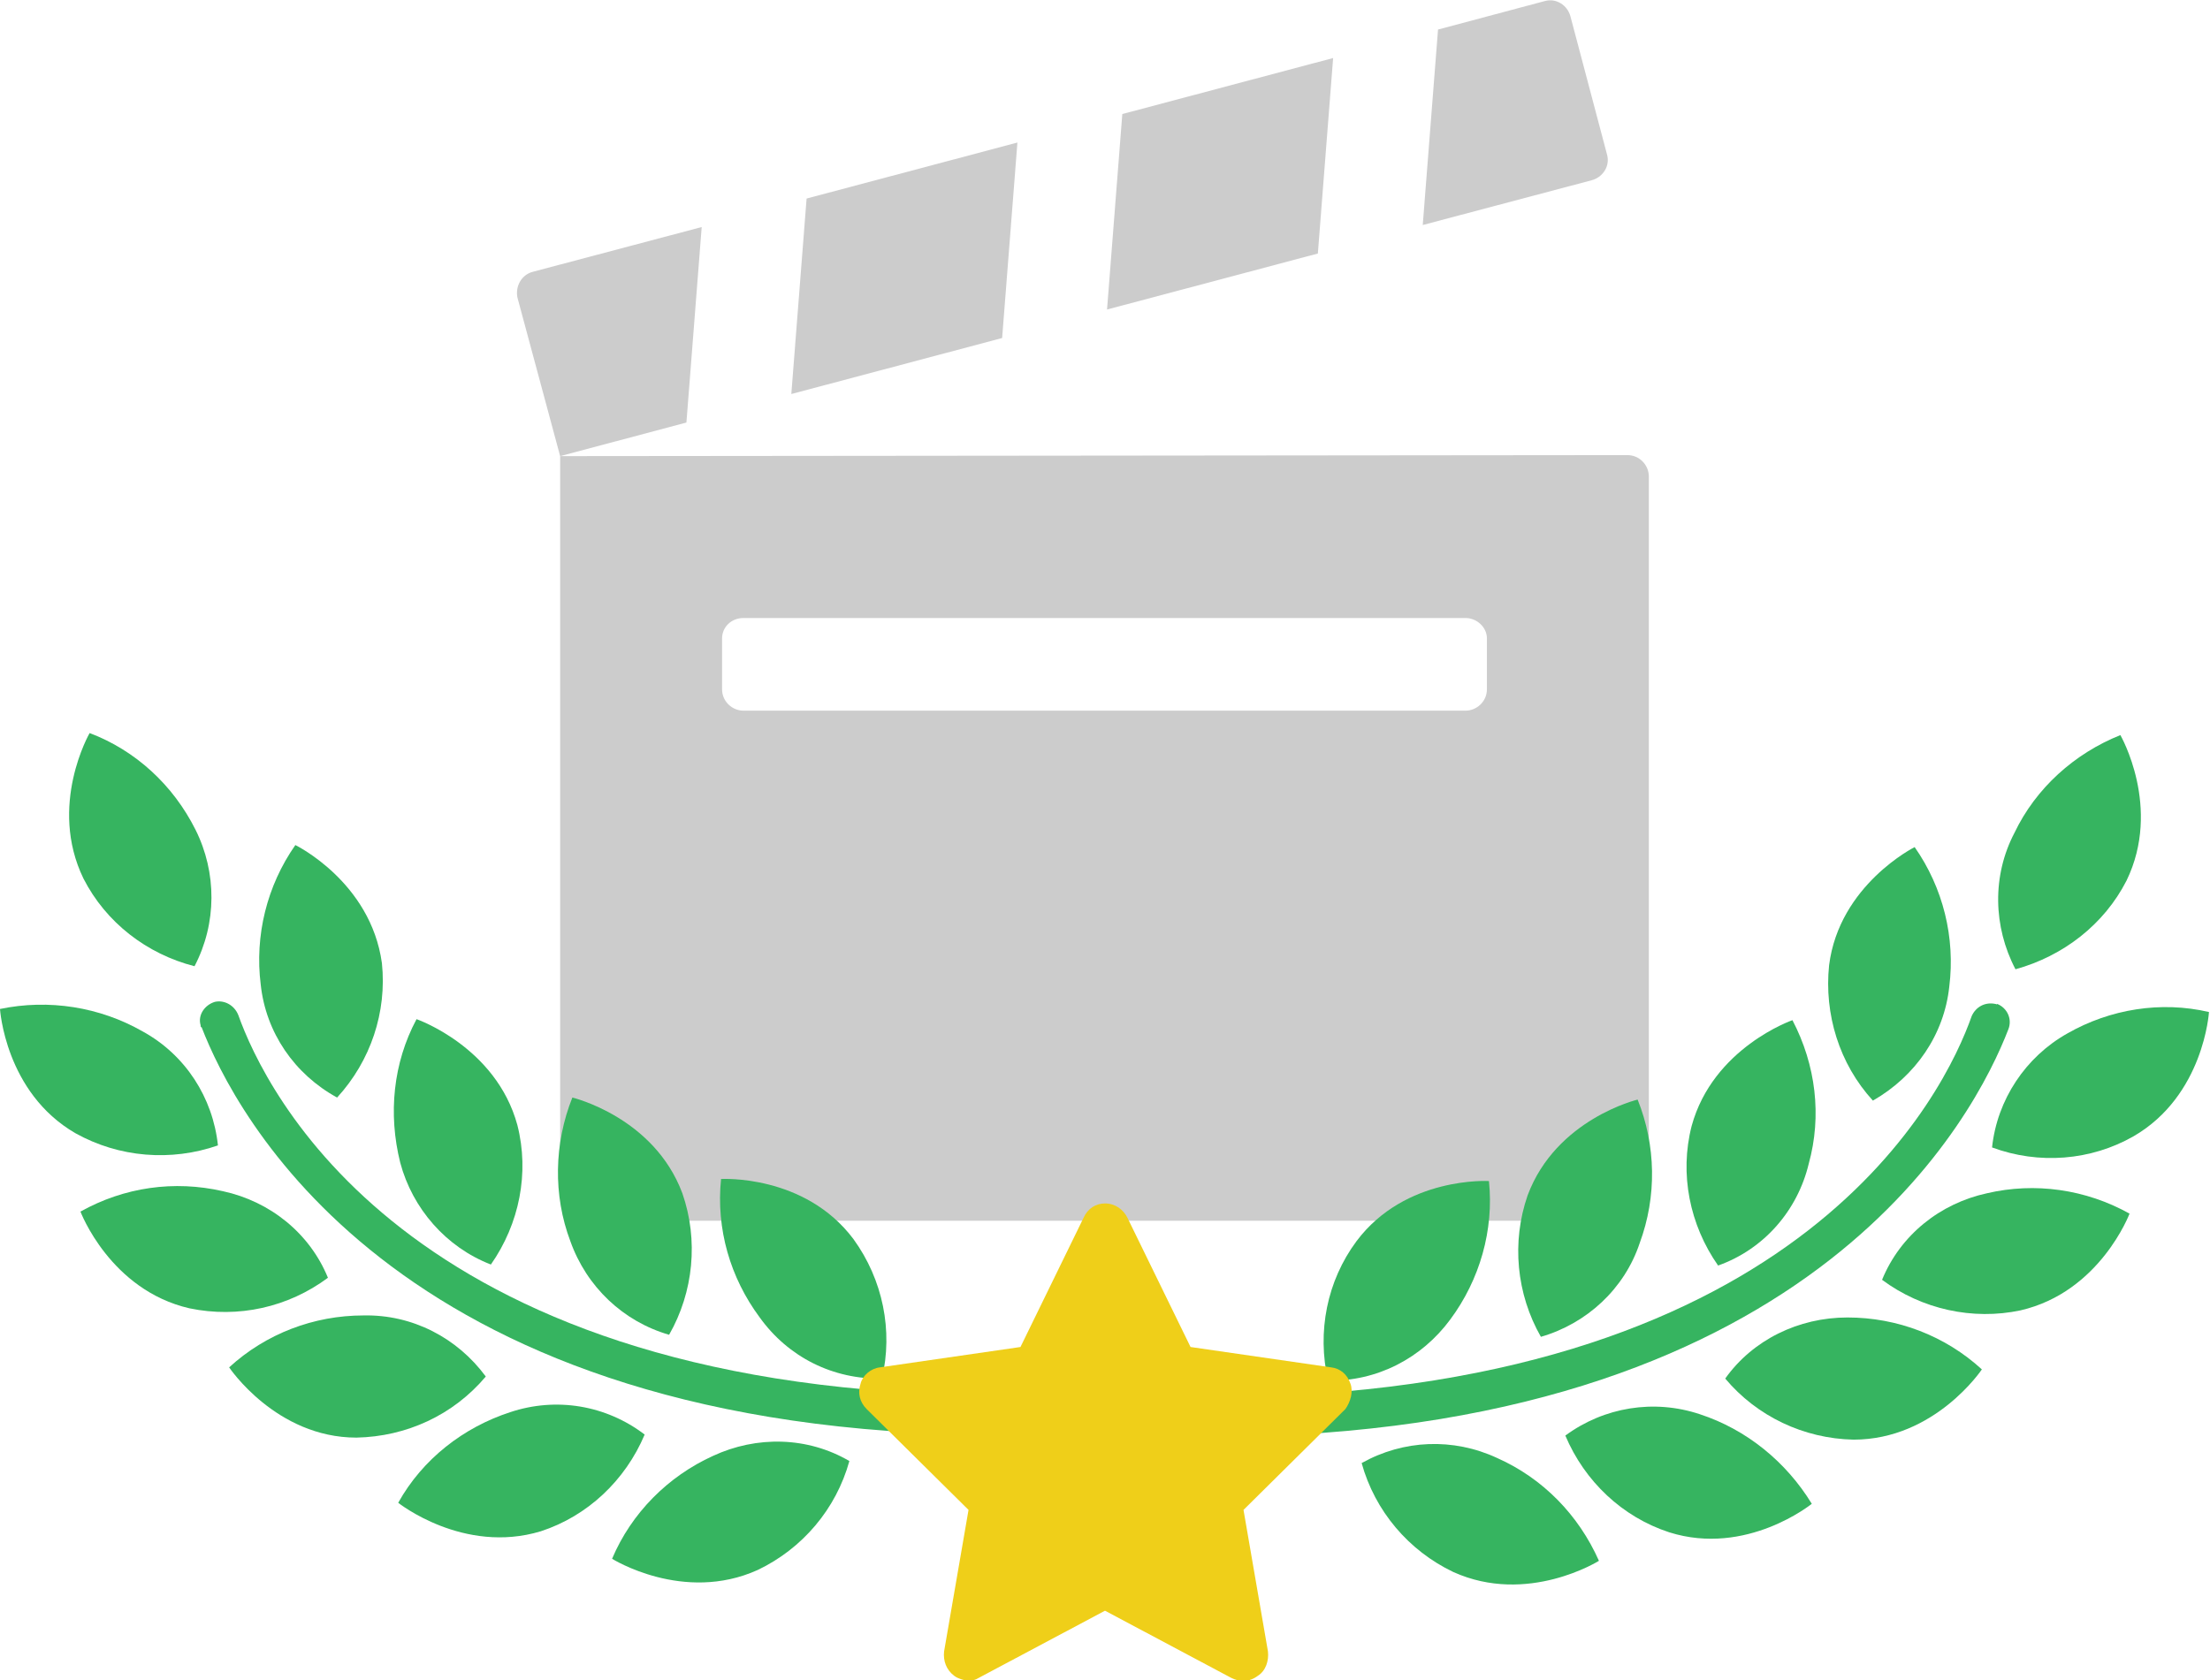
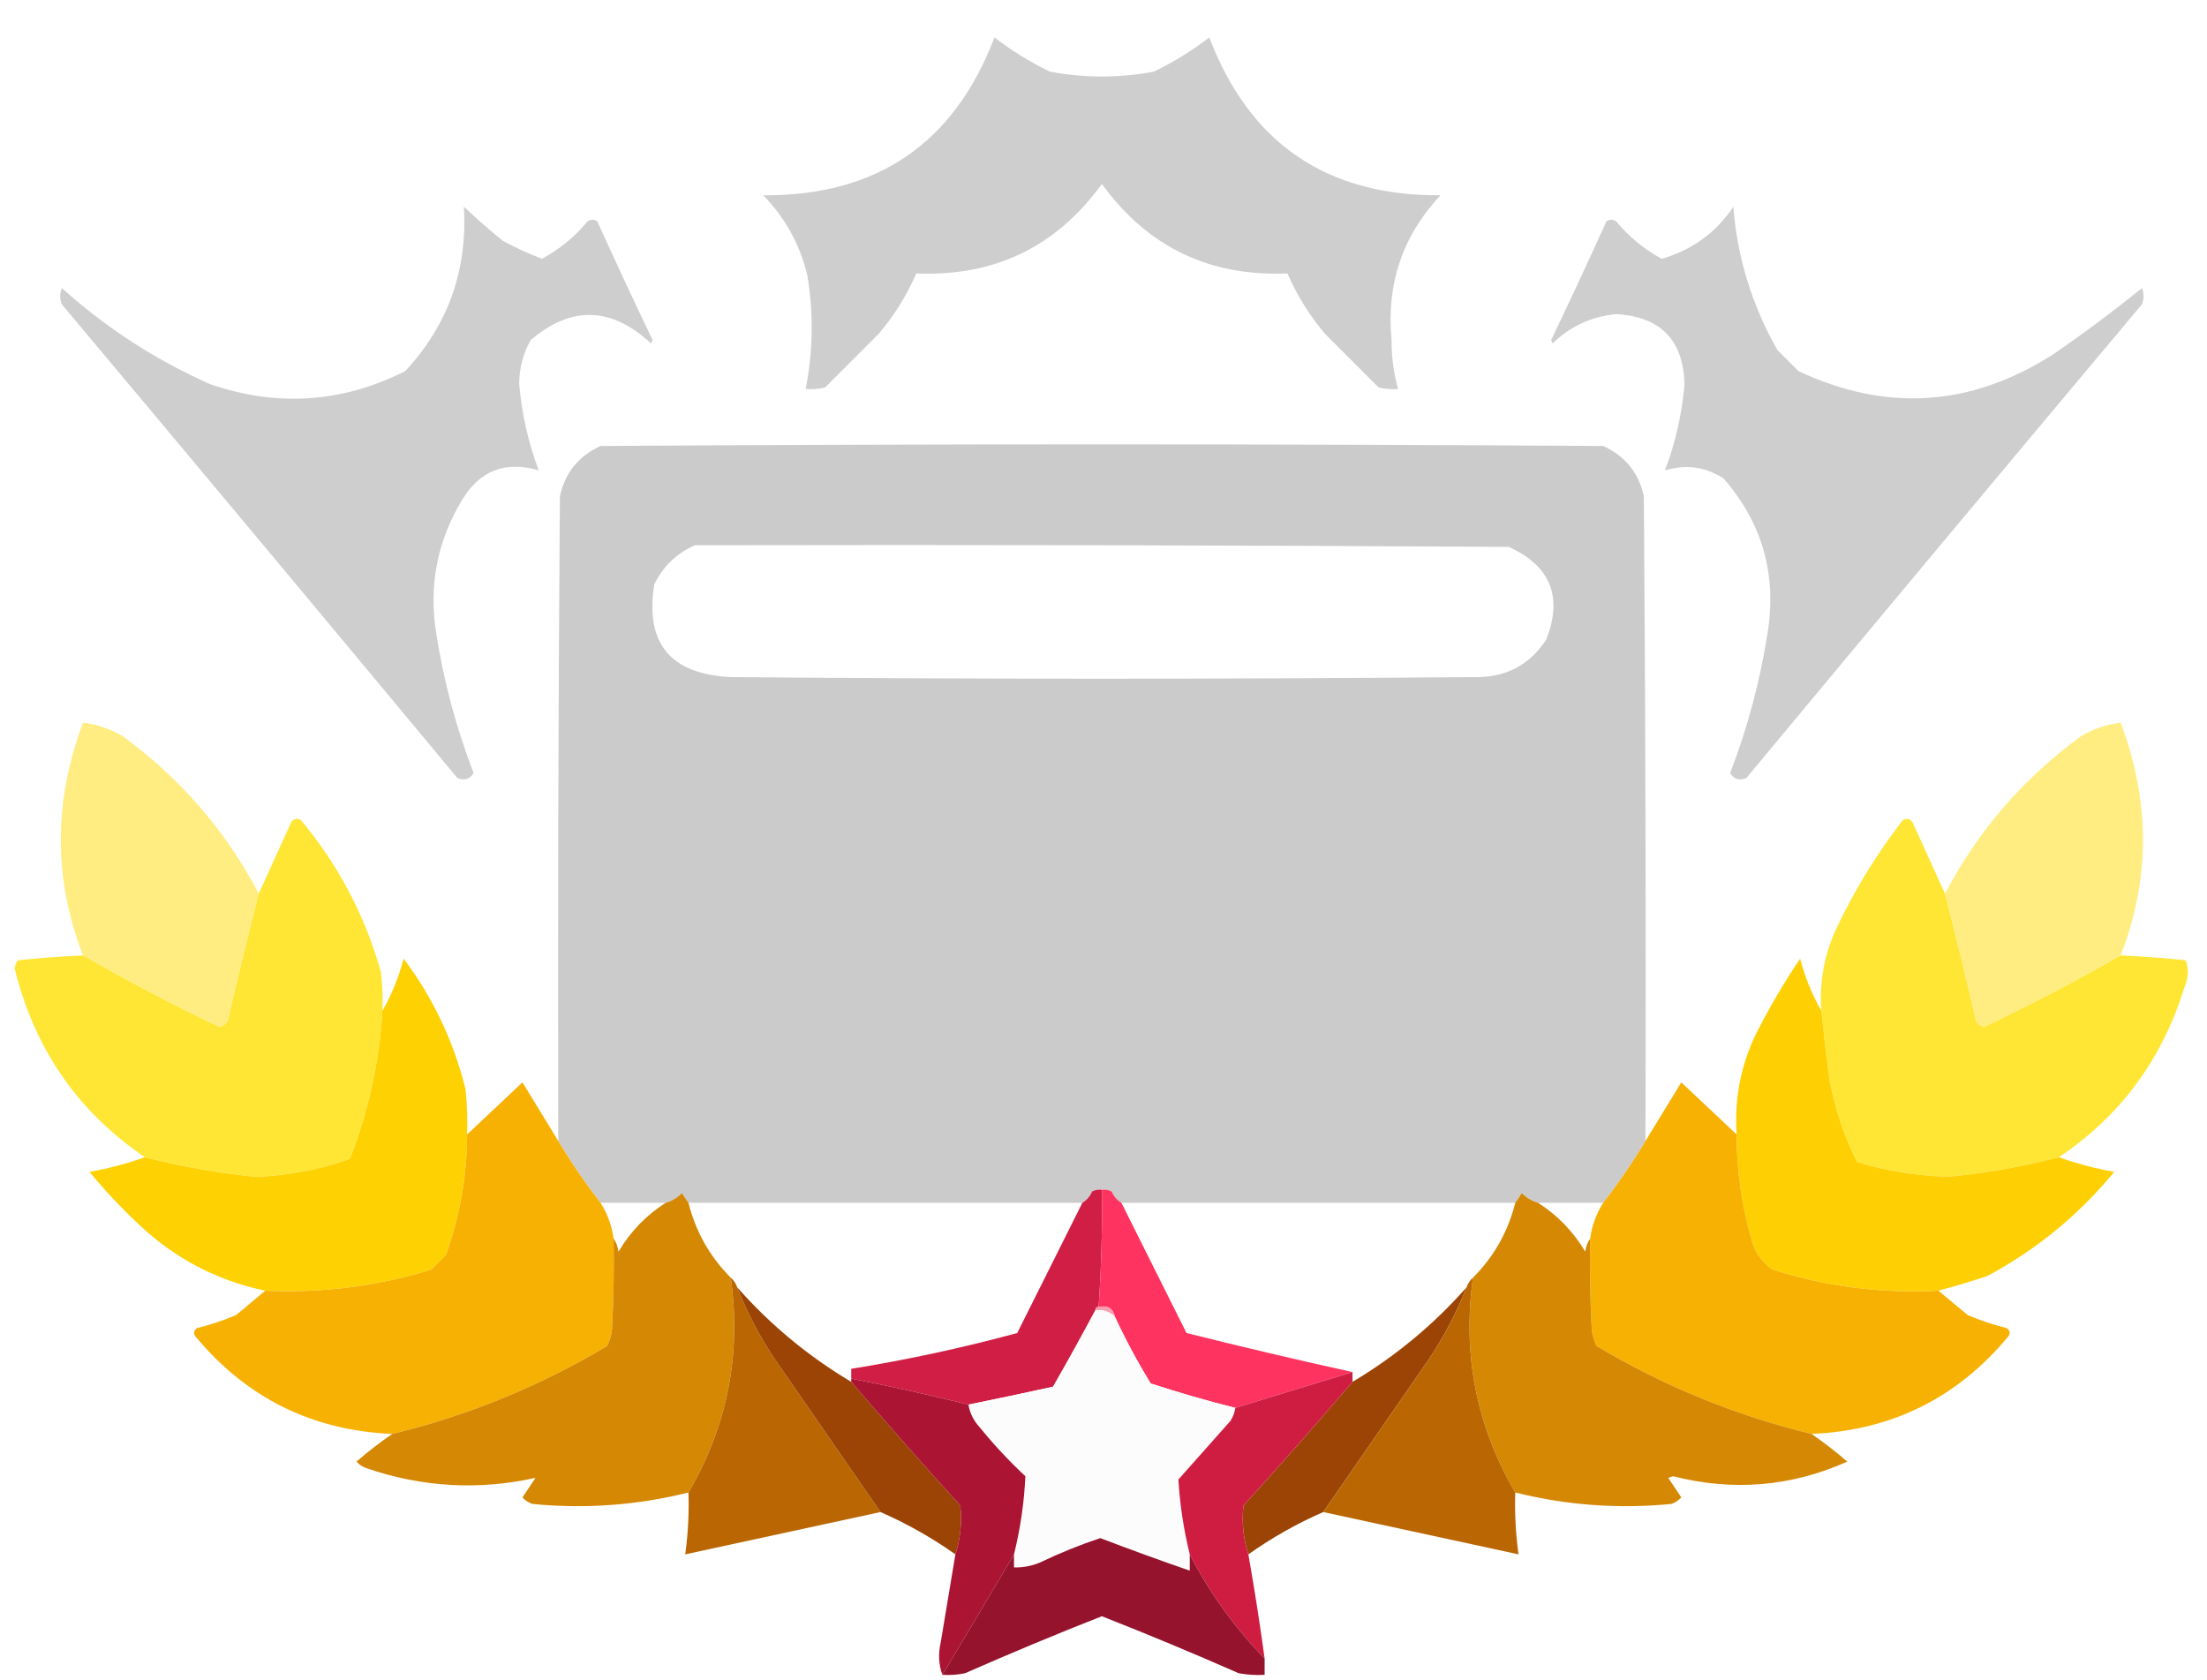
- <svg xmlns="http://www.w3.org/2000/svg" version="1.1" id="Calque_1" x="0px" y="0px" viewBox="0 0 217 165" style="enable-background:new 0 0 217 165;" xml:space="preserve">
-   <style type="text/css">
- 	.st0{fill:#CCCCCC;}
- 	.st1{fill:#36B460;}
- 	.st2{fill:#EFCF19;}
- </style>
-   <path class="st0" d="M50.8,29.2L55,44.8l12.4-3.3l1.5-19.2l-16.6,4.4C51.2,27,50.6,28.1,50.8,29.2z" />
-   <path class="st0" d="M79.2,19.5l-1.5,19.2l20.7-5.5l1.5-19.2L79.2,19.5z" />
-   <path class="st0" d="M110.2,11.2l-1.5,19.2l20.7-5.5l1.5-19.2L110.2,11.2z" />
-   <path class="st0" d="M141.2,2.9l-1.5,19.2l16.6-4.4c1.1-0.3,1.8-1.4,1.5-2.5l-3.6-13.6c-0.3-1.1-1.4-1.8-2.5-1.5L141.2,2.9z" />
-   <path class="st0" d="M55,44.8v70.8c0,2.4,1.9,4.3,4.3,4.3h98.3c2.4,0,4.3-1.9,4.3-4.3V46.8c0-1.1-0.9-2.1-2.1-2.1L55,44.8z   M143.9,69.8H73c-1.1,0-2.1-0.9-2.1-2.1v-5c0-1.1,0.9-2,2.1-2h70.9c1.1,0,2.1,0.9,2.1,2c0,0,0,0,0,0v5C146,68.9,145,69.8,143.9,69.8  L143.9,69.8z" />
+ <svg xmlns="http://www.w3.org/2000/svg" version="1.1" width="678px" height="516px" style="shape-rendering:geometricPrecision; text-rendering:geometricPrecision; image-rendering:optimizeQuality; fill-rule:evenodd; clip-rule:evenodd">
  <g>
-     <path class="st1" d="M203,101.5c-4.1,2.3-6.9,6.5-7.4,11.2c4.6,1.7,9.7,1.3,13.9-1.1c6.9-4,7.4-12.2,7.4-12.2   C212.2,98.3,207.2,99.1,203,101.5z" />
-     <path class="st1" d="M191.4,96.9c0.6-4.8-0.6-9.7-3.4-13.7c0,0-7.4,3.7-8.4,11.6c-0.5,4.8,1,9.7,4.3,13.3   C188.1,105.7,190.9,101.6,191.4,96.9z" />
-     <path class="st1" d="M177.6,114.3c1.3-4.7,0.7-9.7-1.6-14.1c0,0-7.8,2.7-9.9,10.4c-1.2,4.7-0.2,9.7,2.6,13.7   C173.2,122.7,176.5,118.9,177.6,114.3z" />
-     <path class="st1" d="M161,122.1c1.7-4.6,1.6-9.6-0.2-14.1c0,0-8,1.9-10.8,9.4c-1.6,4.6-1.1,9.7,1.3,13.9   C155.8,130,159.5,126.6,161,122.1z" />
-     <path class="st1" d="M142.4,129.6c2.9-3.9,4.3-8.8,3.8-13.6c0,0-8.2-0.5-13,5.9c-2.9,3.9-3.9,8.9-2.8,13.7   C135.2,135.7,139.6,133.4,142.4,129.6z" />
-     <path class="st1" d="M208.8,86.5c3.5-7.2-0.6-14.3-0.6-14.3c-4.5,1.8-8.3,5.2-10.4,9.6c-2.2,4.2-2.1,9.2,0.1,13.4   C202.6,93.9,206.6,90.8,208.8,86.5z" />
-     <path class="st1" d="M195.1,117.2c-4.6,1-8.5,4.1-10.3,8.5c3.9,2.9,8.9,4,13.6,3c7.8-1.8,10.7-9.5,10.7-9.5   C204.8,116.8,199.8,116.1,195.1,117.2L195.1,117.2z" />
-     <path class="st1" d="M169.4,135.4c3.1,3.7,7.7,5.9,12.6,6c8,0,12.6-6.9,12.6-6.9c-3.6-3.3-8.3-5.1-13.2-5.1   C176.6,129.4,172.1,131.6,169.4,135.4L169.4,135.4z" />
-     <path class="st1" d="M166.9,138.9c-4.5-1.5-9.4-0.7-13.2,2.1c1.9,4.5,5.6,8,10.2,9.5c7.6,2.4,14-2.8,14-2.8   C175.4,143.6,171.5,140.4,166.9,138.9z" />
-     <path class="st1" d="M147,143.2c-4.3-2-9.2-1.8-13.3,0.5c1.3,4.7,4.6,8.6,9,10.7c7.3,3.3,14.3-1.1,14.3-1.1   C155,148.8,151.5,145.2,147,143.2z" />
-     <path class="st1" d="M195.9,98.6c-1-0.2-1.9,0.3-2.3,1.2c-2.6,7.4-16.4,36.3-71.6,37.4c-1.1,0-1.9,0.9-1.9,2c0,0,0,0,0,0   c0,1.1,0.9,1.9,1.9,1.9c0,0,0,0,0.1,0c56.5-1.2,71.9-31.7,75.1-40c0.4-1-0.1-2.1-1.1-2.5C196.1,98.7,196,98.6,195.9,98.6z" />
-     <path class="st1" d="M21.4,112.5c-0.5-4.7-3.2-8.9-7.4-11.2c-4.2-2.4-9.2-3.2-14-2.2c0,0,0.5,8.2,7.4,12.2   C11.7,113.7,16.8,114.1,21.4,112.5z" />
-     <path class="st1" d="M33.1,107.8c3.3-3.6,4.9-8.4,4.4-13.2C36.4,86.6,29,83,29,83c-2.8,4-4,8.9-3.4,13.7   C26.1,101.4,28.9,105.5,33.1,107.8z" />
-     <path class="st1" d="M48.2,124.2c2.8-4,3.8-9,2.6-13.7c-2.1-7.7-9.9-10.4-9.9-10.4c-2.3,4.3-2.8,9.3-1.6,14.1   C40.5,118.7,43.8,122.5,48.2,124.2z" />
-     <path class="st1" d="M65.7,131.1c2.4-4.2,2.9-9.3,1.3-13.9c-2.8-7.5-10.8-9.4-10.8-9.4c-1.8,4.5-1.9,9.6-0.2,14.1   C57.6,126.4,61.2,129.8,65.7,131.1z" />
-     <path class="st1" d="M86.6,135.4c1.1-4.7,0.1-9.7-2.8-13.7c-4.8-6.4-13-5.9-13-5.9c-0.5,4.9,0.9,9.7,3.8,13.6   C77.4,133.3,81.8,135.5,86.6,135.4z" />
-     <path class="st1" d="M19.1,94.9c2.2-4.2,2.2-9.2,0.1-13.4c-2.2-4.4-5.9-7.8-10.4-9.5c0,0-4.1,7.1-0.6,14.3   C10.4,90.6,14.4,93.7,19.1,94.9z" />
-     <path class="st1" d="M21.9,117c-4.8-1.1-9.7-0.4-14,2c0,0,2.9,7.7,10.7,9.5c4.8,1,9.7-0.1,13.6-3C30.4,121.1,26.5,118,21.9,117z" />
-     <path class="st1" d="M47.7,135.2c-2.8-3.8-7.2-6.1-12-6c-4.9,0-9.6,1.8-13.2,5.1c0,0,4.6,6.9,12.5,6.9   C39.9,141.1,44.5,139,47.7,135.2z" />
-     <path class="st1" d="M50.1,138.7c-4.6,1.5-8.6,4.6-11,8.9c0,0,6.4,5.1,14,2.8c4.6-1.5,8.3-5,10.2-9.5   C59.5,138,54.6,137.2,50.1,138.7z" />
-     <path class="st1" d="M70,143c-4.4,2-8,5.6-9.9,10.1c0,0,7,4.4,14.3,1.1c4.4-2.1,7.7-6,9-10.7C79.3,141.1,74.3,141,70,143L70,143z" />
-     <path class="st1" d="M21.1,98.4c-1,0.3-1.7,1.3-1.4,2.3c0,0.1,0,0.2,0.1,0.2c3.2,8.3,18.6,38.8,75.1,40c1.1,0,2-0.8,2-1.9   c0-1.1-0.8-2-1.9-2c0,0,0,0,0,0C39.7,135.9,26,107,23.4,99.7C23,98.7,22,98.2,21.1,98.4z" />
+     <path style="opacity:0.968" fill="#cccccc" d="M 305.5,11.5 C 310.719,15.518 316.386,19.018 322.5,22C 333.167,24 343.833,24 354.5,22C 360.614,19.018 366.281,15.518 371.5,11.5C 383.89,44.038 407.556,60.204 442.5,60C 430.84,72.478 425.84,87.311 427.5,104.5C 427.464,109.61 428.131,114.61 429.5,119.5C 427.473,119.662 425.473,119.495 423.5,119C 418.054,113.554 412.554,108.054 407,102.5C 402.277,96.888 398.444,90.721 395.5,84C 371.521,85.01 352.521,75.843 338.5,56.5C 324.479,75.843 305.479,85.01 281.5,84C 278.556,90.721 274.723,96.888 270,102.5C 264.446,108.054 258.946,113.554 253.5,119C 251.527,119.495 249.527,119.662 247.5,119.5C 249.799,107.906 249.966,96.24 248,84.5C 245.705,75.073 241.205,66.906 234.5,60C 269.444,60.204 293.11,44.038 305.5,11.5 Z" />
  </g>
-   <path class="st2" d="M132.6,135.9c-0.3-0.9-1-1.5-1.9-1.6l-13.8-2l-6.2-12.7c-0.4-0.8-1.2-1.4-2.2-1.4c-0.9,0-1.7,0.5-2.1,1.4  l-6.2,12.7l-13.8,2c-0.9,0.1-1.7,0.8-1.9,1.6c-0.3,0.9-0.1,1.8,0.6,2.5l10,9.9l-2.4,13.9c-0.1,0.9,0.2,1.8,1,2.4  c0.4,0.3,0.9,0.4,1.3,0.5c0.4,0,0.8-0.1,1.1-0.3l12.4-6.6l12.4,6.6c0.4,0.2,0.8,0.3,1.2,0.3c0.5,0,1-0.2,1.4-0.5  c0.8-0.5,1.1-1.5,1-2.4l-2.4-13.9l10-9.9C132.6,137.7,132.9,136.7,132.6,135.9L132.6,135.9z" />
+   <g>
+     <path style="opacity:0.96" fill="#cccccc" d="M 142.5,63.5 C 146.262,67.083 150.262,70.583 154.5,74C 158.381,76.107 162.381,77.941 166.5,79.5C 171.944,76.551 176.61,72.718 180.5,68C 181.5,67.333 182.5,67.333 183.5,68C 189.022,80.211 194.688,92.378 200.5,104.5C 200.333,104.833 200.167,105.167 200,105.5C 187.795,94.172 175.462,93.838 163,104.5C 160.661,108.687 159.495,113.187 159.5,118C 160.293,127.138 162.293,135.971 165.5,144.5C 155.301,141.508 147.468,144.508 142,153.5C 134.333,166.168 131.666,179.835 134,194.5C 136.303,209.243 140.137,223.576 145.5,237.5C 144.307,239.384 142.641,239.884 140.5,239C 100.119,190.408 59.619,141.908 19,93.5C 18.333,91.833 18.333,90.167 19,88.5C 32.581,100.712 47.748,110.545 64.5,118C 85.103,125.105 105.103,123.772 124.5,114C 137.665,99.814 143.665,82.981 142.5,63.5 Z" />
+   </g>
+   <g>
+     <path style="opacity:0.96" fill="#cccccc" d="M 532.5,63.5 C 533.644,78.923 538.144,93.589 546,107.5C 548.167,109.667 550.333,111.833 552.5,114C 579.372,126.642 605.372,124.976 630.5,109C 639.949,102.552 649.116,95.719 658,88.5C 658.667,90.167 658.667,91.833 658,93.5C 617.381,141.908 576.881,190.408 536.5,239C 534.359,239.884 532.693,239.384 531.5,237.5C 536.863,223.576 540.697,209.243 543,194.5C 545.894,176.483 541.394,160.65 529.5,147C 523.939,143.388 517.939,142.554 511.5,144.5C 514.707,135.971 516.707,127.138 517.5,118C 517.093,104.426 510.093,97.26 496.5,96.5C 488.903,97.216 482.403,100.216 477,105.5C 476.833,105.167 476.667,104.833 476.5,104.5C 482.312,92.378 487.978,80.211 493.5,68C 494.5,67.333 495.5,67.333 496.5,68C 500.39,72.718 505.056,76.551 510.5,79.5C 519.864,76.781 527.197,71.448 532.5,63.5 Z" />
+   </g>
+   <g>
+     <path style="opacity:0.992" fill="#cccbcb" d="M 505.5,350.5 C 501.557,357.108 497.224,363.441 492.5,369.5C 485.833,369.5 479.167,369.5 472.5,369.5C 470.606,368.952 468.94,367.952 467.5,366.5C 466.824,367.602 466.158,368.602 465.5,369.5C 425.167,369.5 384.833,369.5 344.5,369.5C 343.163,368.685 342.163,367.518 341.5,366C 340.552,365.517 339.552,365.351 338.5,365.5C 337.448,365.351 336.448,365.517 335.5,366C 334.837,367.518 333.837,368.685 332.5,369.5C 292.167,369.5 251.833,369.5 211.5,369.5C 210.842,368.602 210.176,367.602 209.5,366.5C 208.06,367.952 206.394,368.952 204.5,369.5C 197.833,369.5 191.167,369.5 184.5,369.5C 179.776,363.441 175.443,357.108 171.5,350.5C 171.333,284.499 171.5,218.499 172,152.5C 173.539,145.287 177.705,140.12 184.5,137C 287.167,136.333 389.833,136.333 492.5,137C 499.295,140.12 503.461,145.287 505,152.5C 505.5,218.499 505.667,284.499 505.5,350.5 Z M 213.5,167.5 C 296.834,167.333 380.167,167.5 463.5,168C 476.339,173.847 480.172,183.347 475,196.5C 469.738,204.49 462.238,208.324 452.5,208C 376.5,208.667 300.5,208.667 224.5,208C 205.92,207.104 198.087,197.604 201,179.5C 203.744,173.921 207.911,169.921 213.5,167.5 Z" />
+   </g>
+   <g>
+     <path style="opacity:0.979" fill="#ffed7f" d="M 79.5,274.5 C 76.181,287.444 73.014,300.444 70,313.5C 69.481,314.516 68.647,315.182 67.5,315.5C 53.16,308.665 39.16,301.331 25.5,293.5C 16.406,270.072 16.406,246.239 25.5,222C 29.673,222.502 33.673,223.835 37.5,226C 55.326,238.983 69.326,255.15 79.5,274.5 Z" />
+   </g>
+   <g>
+     <path style="opacity:0.979" fill="#ffed7f" d="M 651.5,293.5 C 637.84,301.331 623.84,308.665 609.5,315.5C 608.353,315.182 607.519,314.516 607,313.5C 603.986,300.444 600.819,287.444 597.5,274.5C 607.674,255.15 621.674,238.983 639.5,226C 643.327,223.835 647.327,222.502 651.5,222C 660.594,246.239 660.594,270.072 651.5,293.5 Z" />
+   </g>
+   <g>
+     <path style="opacity:0.993" fill="#ffe633" d="M 117.5,310.5 C 116.539,326.209 113.206,341.376 107.5,356C 98.144,359.338 88.477,361.171 78.5,361.5C 66.998,360.361 55.664,358.361 44.5,355.5C 23.85,341.467 10.517,322.134 4.5,297.5C 4.608,296.558 4.941,295.725 5.5,295C 12.156,294.289 18.822,293.789 25.5,293.5C 39.16,301.331 53.16,308.665 67.5,315.5C 68.647,315.182 69.481,314.516 70,313.5C 73.014,300.444 76.181,287.444 79.5,274.5C 82.805,267.219 86.138,259.886 89.5,252.5C 90.365,251.417 91.365,251.251 92.5,252C 103.938,265.707 112.105,281.207 117,298.5C 117.499,302.486 117.666,306.486 117.5,310.5 Z" />
+   </g>
+   <g>
+     <path style="opacity:0.993" fill="#ffe633" d="M 597.5,274.5 C 600.819,287.444 603.986,300.444 607,313.5C 607.519,314.516 608.353,315.182 609.5,315.5C 623.84,308.665 637.84,301.331 651.5,293.5C 658.178,293.789 664.844,294.289 671.5,295C 672.443,297.8 672.276,300.634 671,303.5C 664.189,325.522 651.356,342.856 632.5,355.5C 621.348,358.397 610.015,360.397 598.5,361.5C 588.967,361.206 579.633,359.706 570.5,357C 566.489,348.966 563.655,340.466 562,331.5C 561.076,324.496 560.243,317.496 559.5,310.5C 558.879,301.773 560.379,293.44 564,285.5C 569.643,273.541 576.476,262.375 584.5,252C 585.635,251.251 586.635,251.417 587.5,252.5C 590.862,259.886 594.195,267.219 597.5,274.5 Z" />
+   </g>
+   <g>
+     <path style="opacity:0.988" fill="#fed000" d="M 143.5,348.5 C 143.458,361.21 141.291,373.543 137,385.5C 135.5,387 134,388.5 132.5,390C 115.908,395.137 98.908,397.303 81.5,396.5C 66.608,393.386 53.608,386.553 42.5,376C 37.133,370.968 32.133,365.635 27.5,360C 33.322,358.962 38.989,357.462 44.5,355.5C 55.664,358.361 66.998,360.361 78.5,361.5C 88.477,361.171 98.144,359.338 107.5,356C 113.206,341.376 116.539,326.209 117.5,310.5C 120.328,305.537 122.494,300.203 124,294.5C 133.003,306.508 139.336,319.841 143,334.5C 143.499,339.155 143.666,343.821 143.5,348.5 Z" />
+   </g>
+   <g>
+     <path style="opacity:0.988" fill="#fecf00" d="M 559.5,310.5 C 560.243,317.496 561.076,324.496 562,331.5C 563.655,340.466 566.489,348.966 570.5,357C 579.633,359.706 588.967,361.206 598.5,361.5C 610.015,360.397 621.348,358.397 632.5,355.5C 638.011,357.462 643.678,358.962 649.5,360C 638.585,373.253 625.585,383.919 610.5,392C 605.423,393.68 600.423,395.18 595.5,396.5C 578.063,397.416 561.063,395.25 544.5,390C 541.131,387.635 538.964,384.468 538,380.5C 535.005,370.03 533.505,359.364 533.5,348.5C 532.78,338.042 534.614,328.042 539,318.5C 543.162,310.172 547.829,302.172 553,294.5C 554.506,300.203 556.672,305.537 559.5,310.5 Z" />
+   </g>
+   <g>
+     <path style="opacity:0.991" fill="#f7b000" d="M 171.5,350.5 C 175.443,357.108 179.776,363.441 184.5,369.5C 186.623,372.867 187.956,376.534 188.5,380.5C 188.666,389.839 188.5,399.173 188,408.5C 187.798,410.256 187.298,411.922 186.5,413.5C 165.825,425.841 143.825,434.841 120.5,440.5C 95.904,439.452 75.738,429.452 60,410.5C 59.383,409.551 59.549,408.718 60.5,408C 64.608,406.973 68.608,405.64 72.5,404C 75.531,401.492 78.531,398.992 81.5,396.5C 98.908,397.303 115.908,395.137 132.5,390C 134,388.5 135.5,387 137,385.5C 141.291,373.543 143.458,361.21 143.5,348.5C 149.094,343.244 154.76,337.911 160.5,332.5C 164.178,338.528 167.844,344.528 171.5,350.5 Z" />
+   </g>
+   <g>
+     <path style="opacity:0.991" fill="#f7b000" d="M 533.5,348.5 C 533.505,359.364 535.005,370.03 538,380.5C 538.964,384.468 541.131,387.635 544.5,390C 561.063,395.25 578.063,397.416 595.5,396.5C 598.469,398.992 601.469,401.492 604.5,404C 608.392,405.64 612.392,406.973 616.5,408C 617.451,408.718 617.617,409.551 617,410.5C 601.262,429.452 581.096,439.452 556.5,440.5C 533.136,434.818 511.136,425.818 490.5,413.5C 489.702,411.922 489.202,410.256 489,408.5C 488.5,399.173 488.334,389.839 488.5,380.5C 489.044,376.534 490.377,372.867 492.5,369.5C 497.224,363.441 501.557,357.108 505.5,350.5C 509.156,344.528 512.822,338.528 516.5,332.5C 522.24,337.911 527.906,343.244 533.5,348.5 Z" />
+   </g>
+   <g>
+     <path style="opacity:0.982" fill="#d01a41" d="M 338.5,365.5 C 338.672,377.52 338.338,389.52 337.5,401.5C 336.833,401.5 336.5,401.833 336.5,402.5C 332.321,410.352 327.988,418.185 323.5,426C 314.857,427.895 306.19,429.729 297.5,431.5C 285.565,428.516 273.565,425.85 261.5,423.5C 261.5,422.5 261.5,421.5 261.5,420.5C 278.719,417.723 295.719,414.057 312.5,409.5C 319.18,396.14 325.847,382.807 332.5,369.5C 333.837,368.685 334.837,367.518 335.5,366C 336.448,365.517 337.448,365.351 338.5,365.5 Z" />
+   </g>
+   <g>
+     <path style="opacity:0.978" fill="#fe2f5c" d="M 338.5,365.5 C 339.552,365.351 340.552,365.517 341.5,366C 342.163,367.518 343.163,368.685 344.5,369.5C 351.153,382.807 357.82,396.14 364.5,409.5C 381.528,413.769 398.528,417.769 415.5,421.5C 403.516,425.163 391.516,428.83 379.5,432.5C 370.838,430.331 362.172,427.831 353.5,425C 349.439,418.378 345.772,411.545 342.5,404.5C 341.952,401.916 340.285,400.916 337.5,401.5C 338.338,389.52 338.672,377.52 338.5,365.5 Z" />
+   </g>
+   <g>
+     <path style="opacity:0.987" fill="#d48701" d="M 211.5,369.5 C 213.739,378.392 218.072,386.059 224.5,392.5C 227.779,416.041 223.446,438.041 211.5,458.5C 195.673,462.43 179.673,463.597 163.5,462C 162.328,461.581 161.328,460.915 160.5,460C 161.833,458 163.167,456 164.5,454C 146.958,457.873 129.624,456.873 112.5,451C 111.328,450.581 110.328,449.915 109.5,449C 113.067,445.92 116.733,443.087 120.5,440.5C 143.825,434.841 165.825,425.841 186.5,413.5C 187.298,411.922 187.798,410.256 188,408.5C 188.5,399.173 188.666,389.839 188.5,380.5C 189.29,381.609 189.79,382.942 190,384.5C 193.693,378.309 198.526,373.309 204.5,369.5C 206.394,368.952 208.06,367.952 209.5,366.5C 210.176,367.602 210.842,368.602 211.5,369.5 Z" />
+   </g>
+   <g>
+     <path style="opacity:0.987" fill="#d48701" d="M 472.5,369.5 C 478.474,373.309 483.307,378.309 487,384.5C 487.21,382.942 487.71,381.609 488.5,380.5C 488.334,389.839 488.5,399.173 489,408.5C 489.202,410.256 489.702,411.922 490.5,413.5C 511.136,425.818 533.136,434.818 556.5,440.5C 560.267,443.087 563.933,445.92 567.5,449C 550.234,456.702 532.4,458.202 514,453.5C 513.5,453.667 513,453.833 512.5,454C 513.833,456 515.167,458 516.5,460C 515.672,460.915 514.672,461.581 513.5,462C 497.327,463.597 481.327,462.43 465.5,458.5C 453.554,438.041 449.221,416.041 452.5,392.5C 458.928,386.059 463.261,378.392 465.5,369.5C 466.158,368.602 466.824,367.602 467.5,366.5C 468.94,367.952 470.606,368.952 472.5,369.5 Z" />
+   </g>
+   <g>
+     <path style="opacity:0.986" fill="#b96500" d="M 224.5,392.5 C 225.401,393.29 226.068,394.29 226.5,395.5C 229.528,403.221 233.361,410.554 238,417.5C 248.843,433.196 259.677,448.862 270.5,464.5C 250.736,468.766 230.736,473.1 210.5,477.5C 211.372,471.211 211.705,464.878 211.5,458.5C 223.446,438.041 227.779,416.041 224.5,392.5 Z" />
+   </g>
+   <g>
+     <path style="opacity:0.975" fill="#994000" d="M 226.5,395.5 C 236.659,406.993 248.326,416.66 261.5,424.5C 272.429,437.27 283.596,449.936 295,462.5C 295.566,467.632 295.066,472.632 293.5,477.5C 286.293,472.395 278.626,468.062 270.5,464.5C 259.677,448.862 248.843,433.196 238,417.5C 233.361,410.554 229.528,403.221 226.5,395.5 Z" />
+   </g>
+   <g>
+     <path style="opacity:0.975" fill="#994000" d="M 450.5,395.5 C 447.472,403.221 443.639,410.554 439,417.5C 428.157,433.196 417.323,448.862 406.5,464.5C 398.374,468.062 390.707,472.395 383.5,477.5C 381.934,472.632 381.434,467.632 382,462.5C 393.404,449.936 404.571,437.27 415.5,424.5C 428.674,416.66 440.341,406.993 450.5,395.5 Z" />
+   </g>
+   <g>
+     <path style="opacity:0.986" fill="#b96500" d="M 452.5,392.5 C 449.221,416.041 453.554,438.041 465.5,458.5C 465.295,464.878 465.628,471.211 466.5,477.5C 446.264,473.1 426.264,468.766 406.5,464.5C 417.323,448.862 428.157,433.196 439,417.5C 443.639,410.554 447.472,403.221 450.5,395.5C 450.932,394.29 451.599,393.29 452.5,392.5 Z" />
+   </g>
+   <g>
+     <path style="opacity:1" fill="#fc9db0" d="M 336.5,402.5 C 336.5,401.833 336.833,401.5 337.5,401.5C 340.285,400.916 341.952,401.916 342.5,404.5C 340.858,402.919 338.858,402.253 336.5,402.5 Z" />
+   </g>
+   <g>
+     <path style="opacity:1" fill="#fdfcfc" d="M 336.5,402.5 C 338.858,402.253 340.858,402.919 342.5,404.5C 345.772,411.545 349.439,418.378 353.5,425C 362.172,427.831 370.838,430.331 379.5,432.5C 379.291,433.922 378.791,435.255 378,436.5C 372.667,442.5 367.333,448.5 362,454.5C 362.464,462.246 363.631,469.912 365.5,477.5C 365.5,479.167 365.5,480.833 365.5,482.5C 356.314,479.329 347.148,475.995 338,472.5C 331.687,474.605 325.52,477.105 319.5,480C 316.937,481.079 314.271,481.579 311.5,481.5C 311.5,480.167 311.5,478.833 311.5,477.5C 313.465,469.581 314.631,461.581 315,453.5C 309.966,448.801 305.3,443.801 301,438.5C 299.121,436.473 297.954,434.14 297.5,431.5C 306.19,429.729 314.857,427.895 323.5,426C 327.988,418.185 332.321,410.352 336.5,402.5 Z" />
+   </g>
+   <g>
+     <path style="opacity:0.995" fill="#cf1c41" d="M 415.5,421.5 C 415.5,422.5 415.5,423.5 415.5,424.5C 404.571,437.27 393.404,449.936 382,462.5C 381.434,467.632 381.934,472.632 383.5,477.5C 385.383,488.13 387.049,498.797 388.5,509.5C 379.171,499.868 371.505,489.201 365.5,477.5C 363.631,469.912 362.464,462.246 362,454.5C 367.333,448.5 372.667,442.5 378,436.5C 378.791,435.255 379.291,433.922 379.5,432.5C 391.516,428.83 403.516,425.163 415.5,421.5 Z" />
+   </g>
+   <g>
+     <path style="opacity:0.994" fill="#ac1332" d="M 261.5,424.5 C 261.5,424.167 261.5,423.833 261.5,423.5C 273.565,425.85 285.565,428.516 297.5,431.5C 297.954,434.14 299.121,436.473 301,438.5C 305.3,443.801 309.966,448.801 315,453.5C 314.631,461.581 313.465,469.581 311.5,477.5C 304.249,489.781 296.916,502.115 289.5,514.5C 288.359,511.36 288.192,508.027 289,504.5C 290.502,495.487 292.002,486.487 293.5,477.5C 295.066,472.632 295.566,467.632 295,462.5C 283.596,449.936 272.429,437.27 261.5,424.5 Z" />
+   </g>
+   <g>
+     <path style="opacity:0.983" fill="#930f2a" d="M 365.5,477.5 C 371.505,489.201 379.171,499.868 388.5,509.5C 388.5,511.167 388.5,512.833 388.5,514.5C 385.813,514.664 383.146,514.497 380.5,514C 366.61,507.888 352.61,502.054 338.5,496.5C 324.39,502.054 310.39,507.888 296.5,514C 294.19,514.497 291.857,514.663 289.5,514.5C 296.916,502.115 304.249,489.781 311.5,477.5C 311.5,478.833 311.5,480.167 311.5,481.5C 314.271,481.579 316.937,481.079 319.5,480C 325.52,477.105 331.687,474.605 338,472.5C 347.148,475.995 356.314,479.329 365.5,482.5C 365.5,480.833 365.5,479.167 365.5,477.5 Z" />
+   </g>
</svg>
